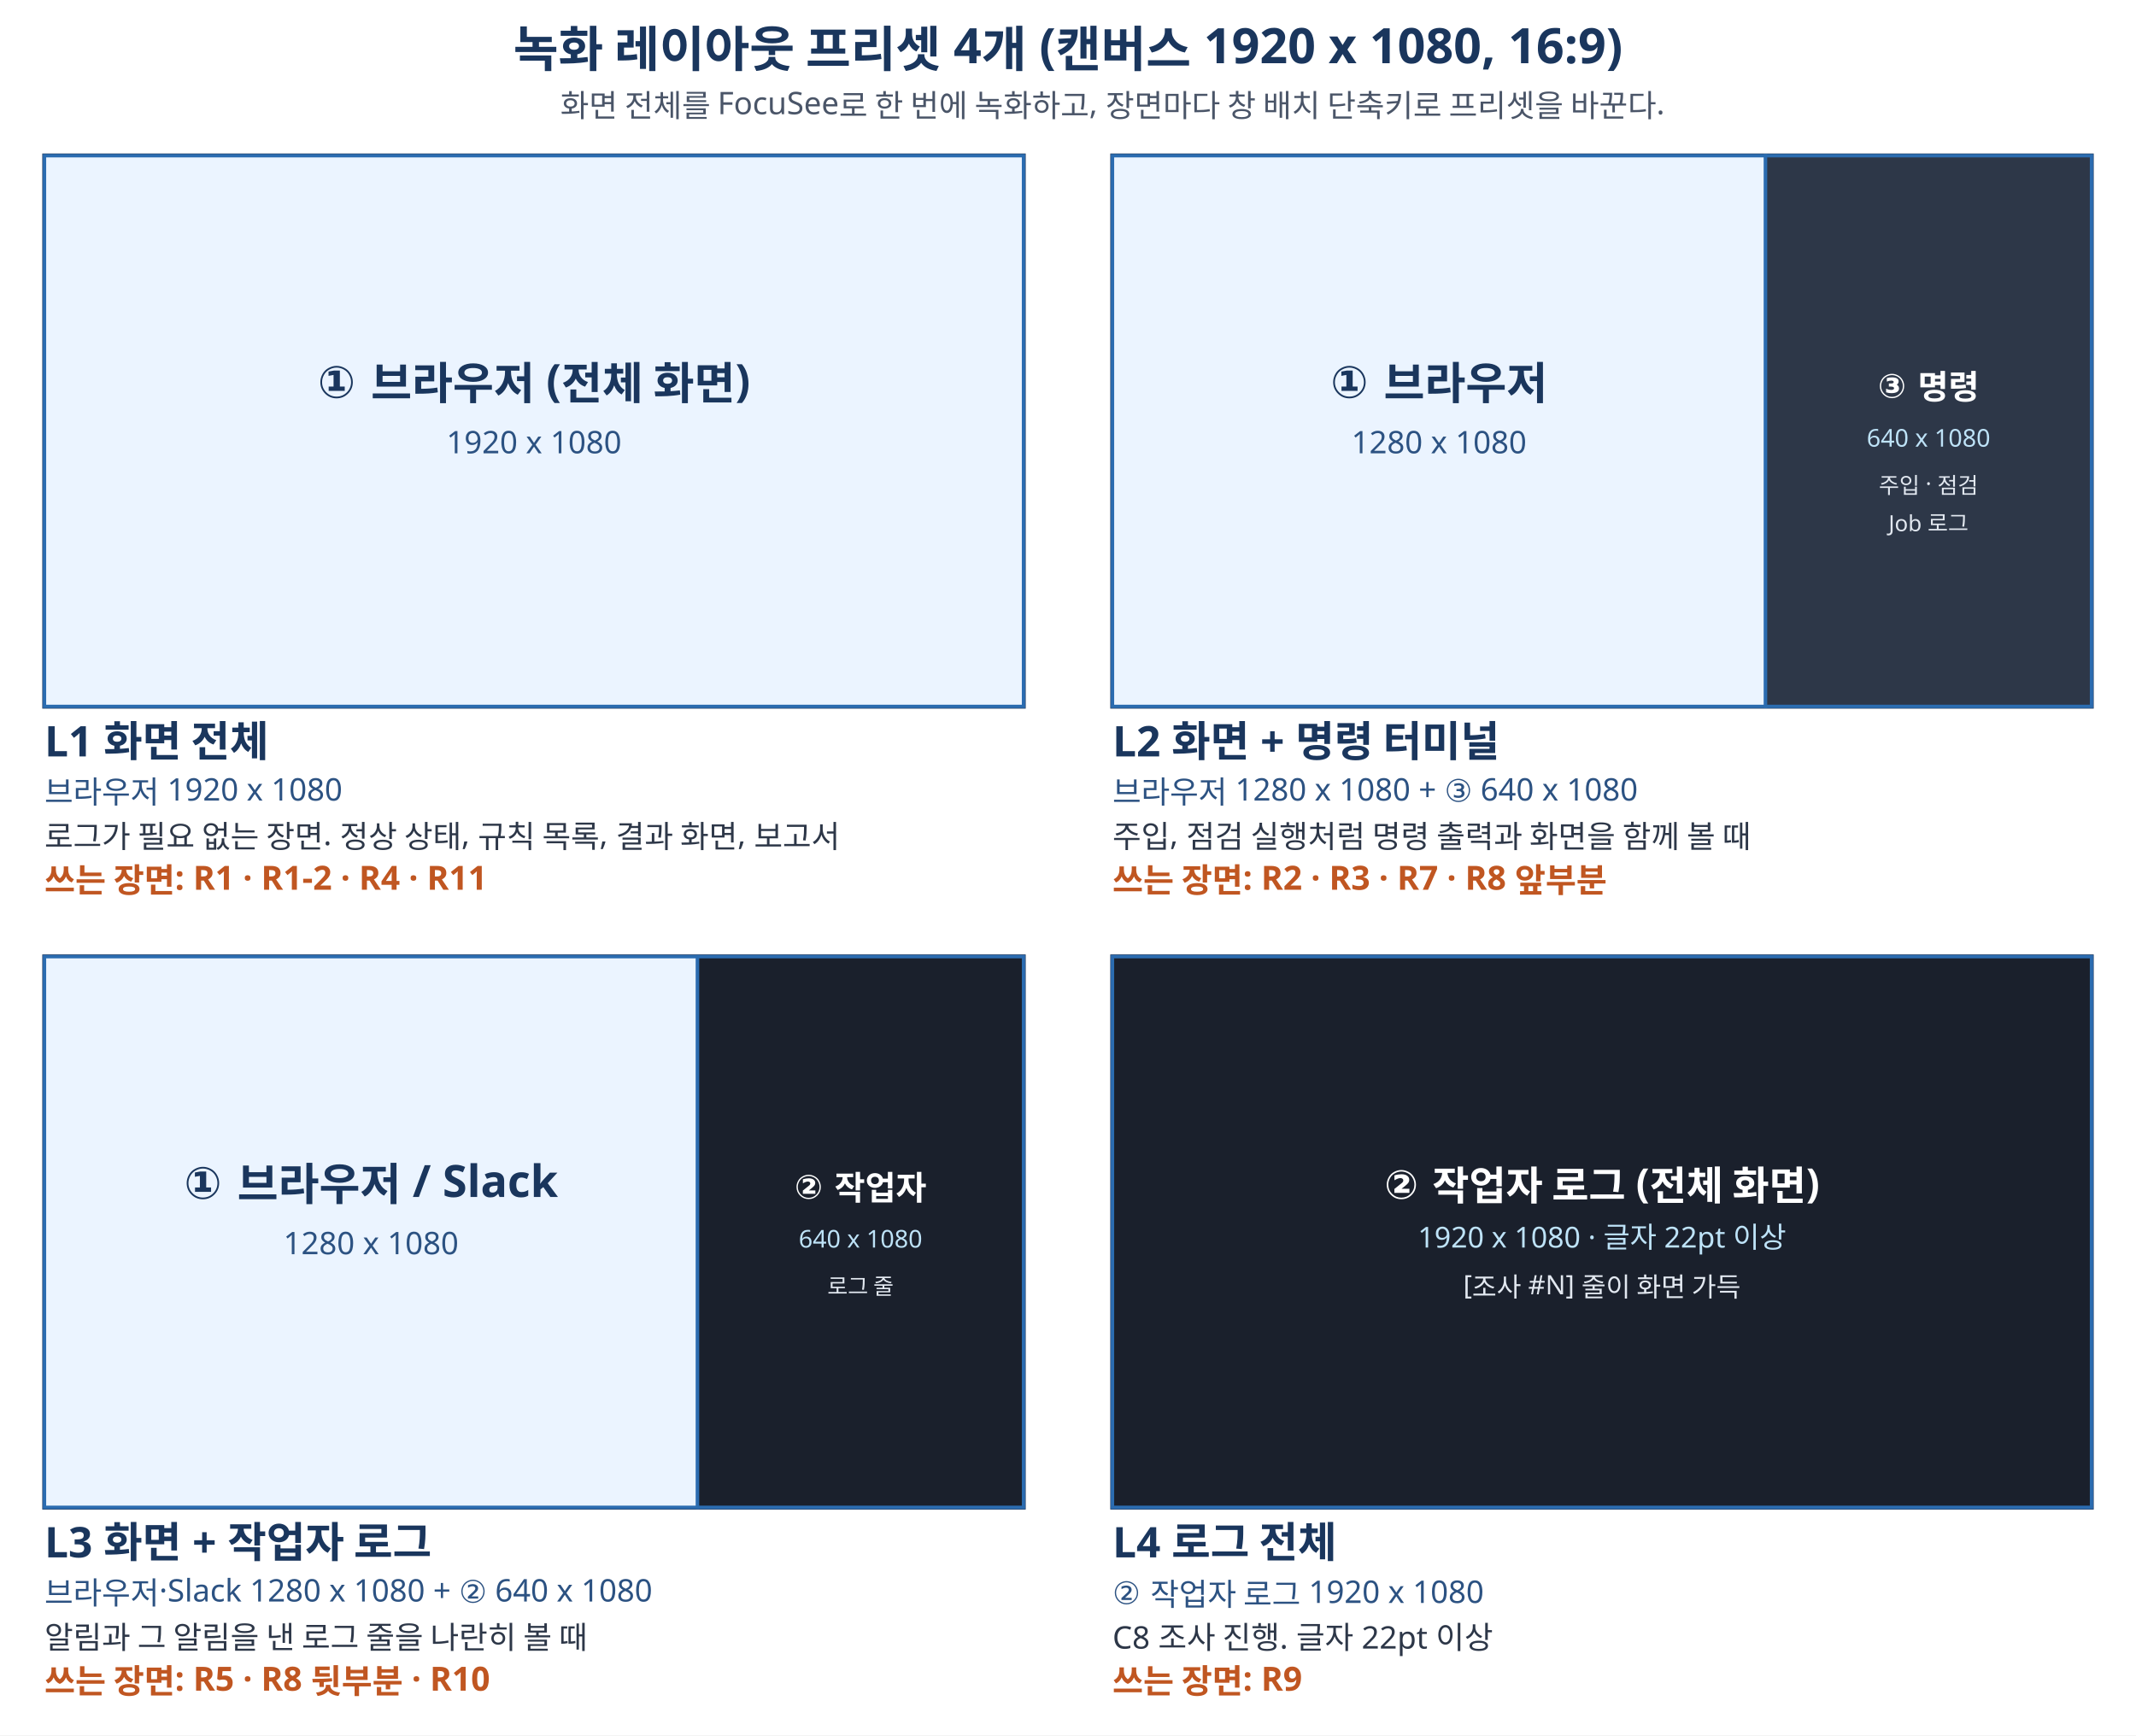
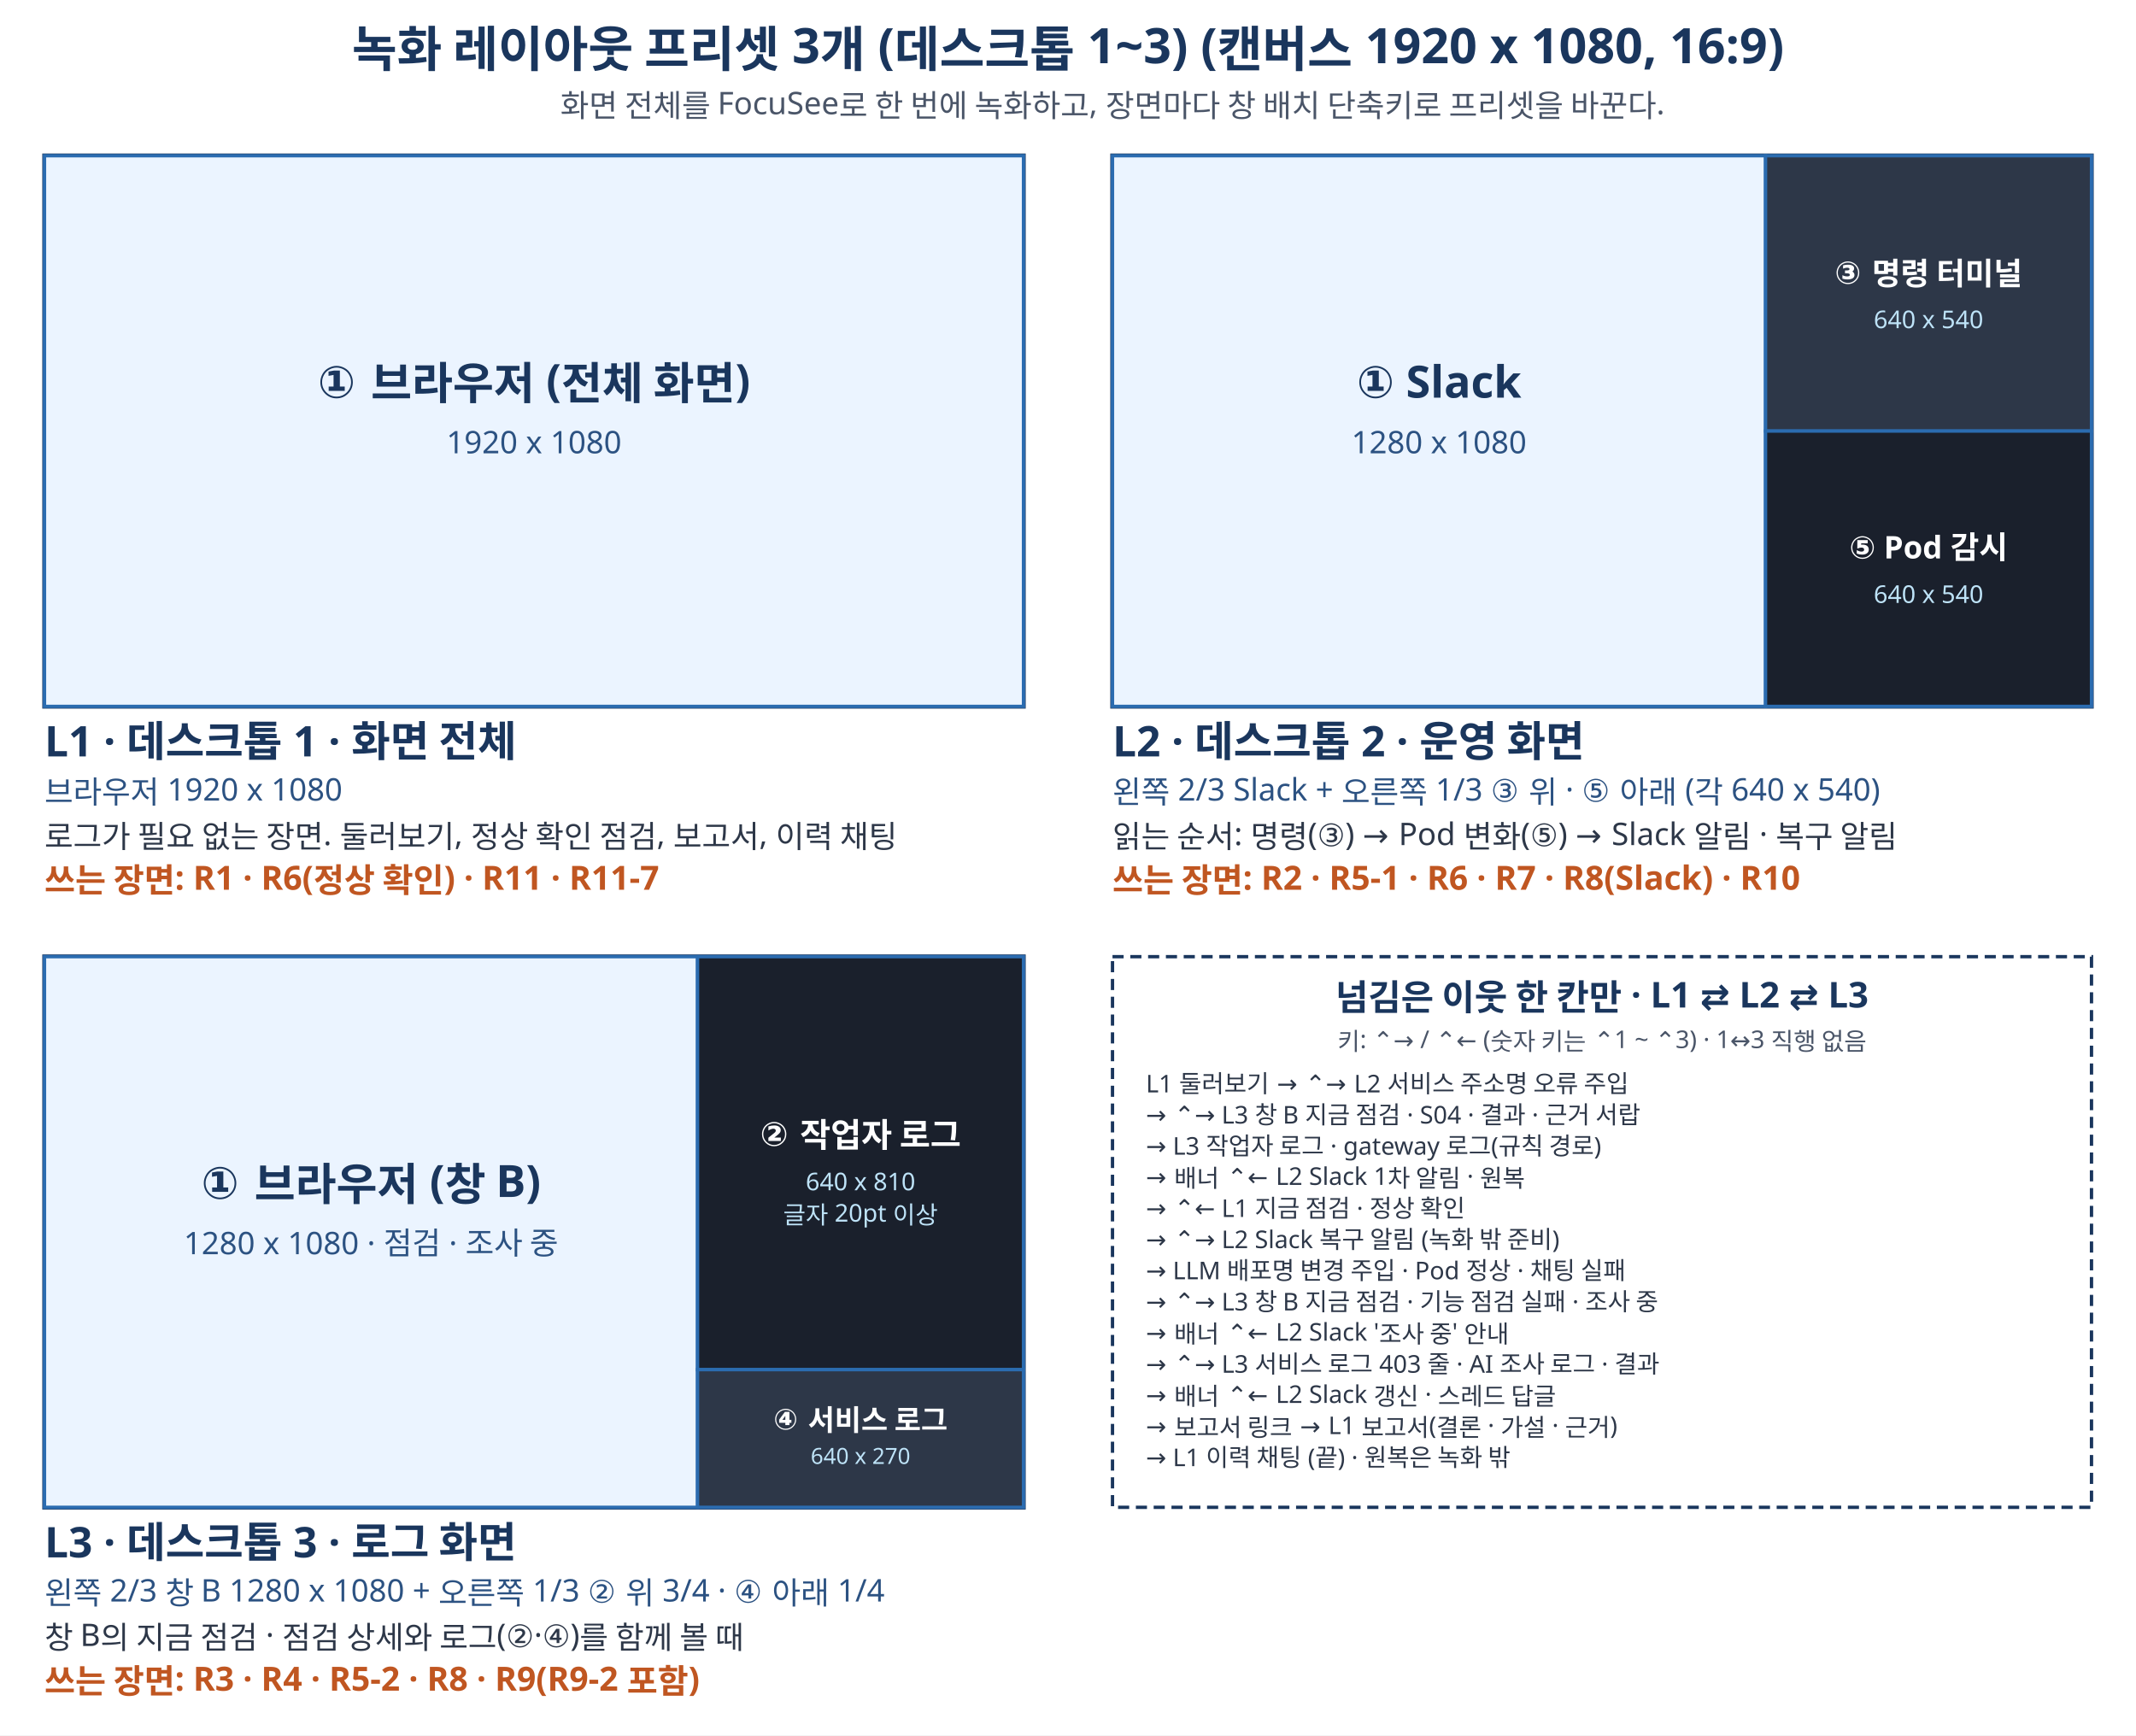
<svg xmlns="http://www.w3.org/2000/svg" viewBox="0 0 1920 1560" width="1920" height="1560" font-family="Apple SD Gothic Neo, Noto Sans KR, sans-serif">
  <rect width="1920" height="1560" fill="#ffffff" />
-   <text x="960" y="60" font-size="44" font-weight="700" fill="#1A365D" text-anchor="middle">녹화 레이아웃 프리셋 4개 (캔버스 1920 x 1080, 16:9)</text>
+   <text x="960" y="60" font-size="44" font-weight="700" fill="#1A365D" text-anchor="middle">녹화 레이아웃 프리셋 3개 (데스크톱 1~3) (캔버스 1920 x 1080, 16:9)</text>
  <text x="1000" y="105" font-size="28" fill="#4A5568" text-anchor="middle">화면 전체를 FocuSee로 한 번에 녹화하고, 장면마다 창 배치 단축키로 프리셋을 바꾼다.</text>
  <g transform="translate(40,140)">
    <rect width="880" height="495" fill="#F7FAFC" stroke="#1A365D" stroke-width="4" />
    <rect x="0" y="0" width="880" height="495" fill="#EBF4FF" stroke="#2B6CB0" stroke-width="3" />
    <text x="440.0" y="217.5" font-size="40" font-weight="700" fill="#1A365D" text-anchor="middle">① 브라우저 (전체 화면)</text>
    <text x="440.0" y="267.5" font-size="28" fill="#2C5282" text-anchor="middle">1920 x 1080</text>
  </g>
-   <text x="40" y="680" font-size="38" font-weight="700" fill="#1A365D">L1 화면 전체</text>
+   <text x="40" y="680" font-size="38" font-weight="700" fill="#1A365D">L1 · 데스크톱 1 · 화면 전체</text>
  <text x="40" y="722" font-size="28" fill="#2C5282">브라우저 1920 x 1080</text>
-   <text x="40" y="762" font-size="28" fill="#2D3748">로그가 필요 없는 장면. 정상 상태, 규칙 목록, 결과 화면, 보고서</text>
-   <text x="40" y="802" font-size="30" font-weight="700" fill="#C05621">쓰는 장면: R1 · R1-2 · R4 · R11</text>
+   <text x="40" y="762" font-size="28" fill="#2D3748">로그가 필요 없는 장면. 둘러보기, 정상 확인 점검, 보고서, 이력 채팅</text>
+   <text x="40" y="802" font-size="30" font-weight="700" fill="#C05621">쓰는 장면: R1 · R6(정상 확인) · R11 · R11-7</text>
  <g transform="translate(1000,140)">
    <rect width="880" height="495" fill="#F7FAFC" stroke="#1A365D" stroke-width="4" />
    <rect x="0" y="0" width="587" height="495" fill="#EBF4FF" stroke="#2B6CB0" stroke-width="3" />
-     <text x="293.5" y="217.5" font-size="40" font-weight="700" fill="#1A365D" text-anchor="middle">① 브라우저</text>
+     <text x="293.5" y="217.5" font-size="40" font-weight="700" fill="#1A365D" text-anchor="middle">① Slack</text>
    <text x="293.5" y="267.5" font-size="28" fill="#2C5282" text-anchor="middle">1280 x 1080</text>
-     <rect x="587" y="0" width="293" height="495" fill="#2D3748" stroke="#2B6CB0" stroke-width="3" />
-     <text x="733.5" y="217.5" font-size="30" font-weight="700" fill="#FFFFFF" text-anchor="middle">③ 명령</text>
-     <text x="733.5" y="261.5" font-size="22" fill="#BEE3F8" text-anchor="middle">640 x 1080</text>
-     <text x="733.5" y="303.5" font-size="20" fill="#E2E8F0" text-anchor="middle">주입 · 점검</text>
-     <text x="733.5" y="337.5" font-size="20" fill="#E2E8F0" text-anchor="middle">Job 로그</text>
+     <rect x="587" y="0" width="293" height="247.5" fill="#2D3748" stroke="#2B6CB0" stroke-width="3" />
+     <text x="733.5" y="115" font-size="28" font-weight="700" fill="#FFFFFF" text-anchor="middle">③ 명령 터미널</text>
+     <text x="733.5" y="155" font-size="22" fill="#BEE3F8" text-anchor="middle">640 x 540</text>
+     <rect x="587" y="247.5" width="293" height="247.5" fill="#1A202C" stroke="#2B6CB0" stroke-width="3" />
+     <text x="733.5" y="362" font-size="28" font-weight="700" fill="#FFFFFF" text-anchor="middle">⑤ Pod 감시</text>
+     <text x="733.5" y="402" font-size="22" fill="#BEE3F8" text-anchor="middle">640 x 540</text>
  </g>
-   <text x="1000" y="680" font-size="38" font-weight="700" fill="#1A365D">L2 화면 + 명령 터미널</text>
-   <text x="1000" y="722" font-size="28" fill="#2C5282">브라우저 1280 x 1080 + ③ 640 x 1080</text>
-   <text x="1000" y="762" font-size="28" fill="#2D3748">주입, 점검 실행처럼 명령 출력과 화면을 함께 볼 때</text>
-   <text x="1000" y="802" font-size="30" font-weight="700" fill="#C05621">쓰는 장면: R2 · R3 · R7 · R8 앞부분</text>
+   <text x="1000" y="680" font-size="38" font-weight="700" fill="#1A365D">L2 · 데스크톱 2 · 운영 화면</text>
+   <text x="1000" y="722" font-size="28" fill="#2C5282">왼쪽 2/3 Slack + 오른쪽 1/3 ③ 위 · ⑤ 아래 (각 640 x 540)</text>
+   <text x="1000" y="762" font-size="28" fill="#2D3748">읽는 순서: 명령(③) → Pod 변화(⑤) → Slack 알림 · 복구 알림</text>
+   <text x="1000" y="802" font-size="30" font-weight="700" fill="#C05621">쓰는 장면: R2 · R5-1 · R6 · R7 · R8(Slack) · R10</text>
  <g transform="translate(40,860)">
    <rect width="880" height="495" fill="#F7FAFC" stroke="#1A365D" stroke-width="4" />
    <rect x="0" y="0" width="587" height="495" fill="#EBF4FF" stroke="#2B6CB0" stroke-width="3" />
-     <text x="293.5" y="217.5" font-size="40" font-weight="700" fill="#1A365D" text-anchor="middle">① 브라우저 / Slack</text>
-     <text x="293.5" y="267.5" font-size="28" fill="#2C5282" text-anchor="middle">1280 x 1080</text>
-     <rect x="587" y="0" width="293" height="495" fill="#1A202C" stroke="#2B6CB0" stroke-width="3" />
-     <text x="733.5" y="217.5" font-size="30" font-weight="700" fill="#FFFFFF" text-anchor="middle">② 작업자</text>
-     <text x="733.5" y="261.5" font-size="22" fill="#BEE3F8" text-anchor="middle">640 x 1080</text>
-     <text x="733.5" y="303.5" font-size="20" fill="#E2E8F0" text-anchor="middle">로그 줄</text>
+     <text x="293.5" y="217.5" font-size="40" font-weight="700" fill="#1A365D" text-anchor="middle">① 브라우저 (창 B)</text>
+     <text x="293.5" y="267.5" font-size="28" fill="#2C5282" text-anchor="middle">1280 x 1080 · 점검 · 조사 중</text>
+     <rect x="587" y="0" width="293" height="371.25" fill="#1A202C" stroke="#2B6CB0" stroke-width="3" />
+     <text x="733.5" y="170" font-size="30" font-weight="700" fill="#FFFFFF" text-anchor="middle">② 작업자 로그</text>
+     <text x="733.5" y="210" font-size="22" fill="#BEE3F8" text-anchor="middle">640 x 810</text>
+     <text x="733.5" y="240" font-size="22" fill="#BEE3F8" text-anchor="middle">글자 20pt 이상</text>
+     <rect x="587" y="371.25" width="293" height="123.75" fill="#2D3748" stroke="#2B6CB0" stroke-width="3" />
+     <text x="733.5" y="425" font-size="26" font-weight="700" fill="#FFFFFF" text-anchor="middle">④ 서비스 로그</text>
+     <text x="733.5" y="456" font-size="20" fill="#BEE3F8" text-anchor="middle">640 x 270</text>
  </g>
-   <text x="40" y="1400" font-size="38" font-weight="700" fill="#1A365D">L3 화면 + 작업자 로그</text>
-   <text x="40" y="1442" font-size="28" fill="#2C5282">브라우저·Slack 1280 x 1080 + ② 640 x 1080</text>
-   <text x="40" y="1482" font-size="28" fill="#2D3748">알림과 그 알림을 낸 로그 줄을 나란히 볼 때</text>
-   <text x="40" y="1522" font-size="30" font-weight="700" fill="#C05621">쓰는 장면: R5 · R8 뒷부분 · R10</text>
+   <text x="40" y="1400" font-size="38" font-weight="700" fill="#1A365D">L3 · 데스크톱 3 · 로그 화면</text>
+   <text x="40" y="1442" font-size="28" fill="#2C5282">왼쪽 2/3 창 B 1280 x 1080 + 오른쪽 1/3 ② 위 3/4 · ④ 아래 1/4</text>
+   <text x="40" y="1482" font-size="28" fill="#2D3748">창 B의 지금 점검 · 점검 상세와 로그(②·④)를 함께 볼 때</text>
+   <text x="40" y="1522" font-size="30" font-weight="700" fill="#C05621">쓰는 장면: R3 · R4 · R5-2 · R8 · R9(R9-2 포함)</text>
  <g transform="translate(1000,860)">
-     <rect width="880" height="495" fill="#F7FAFC" stroke="#1A365D" stroke-width="4" />
-     <rect x="0" y="0" width="880" height="495" fill="#1A202C" stroke="#2B6CB0" stroke-width="3" />
-     <text x="440.0" y="217.5" font-size="36" font-weight="700" fill="#FFFFFF" text-anchor="middle">② 작업자 로그 (전체 화면)</text>
-     <text x="440.0" y="261.5" font-size="26" fill="#BEE3F8" text-anchor="middle">1920 x 1080 · 글자 22pt 이상</text>
-     <text x="440.0" y="303.5" font-size="24" fill="#E2E8F0" text-anchor="middle">[조사 #N] 줄이 화면 가득</text>
+     <rect width="880" height="495" fill="#FFFFFF" stroke="#1A365D" stroke-width="3" stroke-dasharray="10 6" />
+     <text x="440" y="48" font-size="32" font-weight="700" fill="#1A365D" text-anchor="middle">넘김은 이웃 한 칸만 · L1 ⇄ L2 ⇄ L3</text>
+     <text x="440" y="84" font-size="22" fill="#4A5568" text-anchor="middle">키: ⌃→ / ⌃←  (숫자 키는 ⌃1 ~ ⌃3) · 1↔3 직행 없음</text>
+     <text x="30" y="122" font-size="22" fill="#2D3748">L1 둘러보기 → ⌃→ L2 서비스 주소명 오류 주입</text>
+     <text x="30" y="150" font-size="22" fill="#2D3748">→ ⌃→ L3 창 B 지금 점검 · S04 · 결과 · 근거 서랍</text>
+     <text x="30" y="178" font-size="22" fill="#2D3748">→ L3 작업자 로그 · gateway 로그(규칙 경로)</text>
+     <text x="30" y="206" font-size="22" fill="#2D3748">→ 배너 ⌃← L2 Slack 1차 알림 · 원복</text>
+     <text x="30" y="234" font-size="22" fill="#2D3748">→ ⌃← L1 지금 점검 · 정상 확인</text>
+     <text x="30" y="262" font-size="22" fill="#2D3748">→ ⌃→ L2 Slack 복구 알림 (녹화 밖 준비)</text>
+     <text x="30" y="290" font-size="22" fill="#2D3748">→ LLM 배포명 변경 주입 · Pod 정상 · 채팅 실패</text>
+     <text x="30" y="318" font-size="22" fill="#2D3748">→ ⌃→ L3 창 B 지금 점검 · 기능 점검 실패 · 조사 중</text>
+     <text x="30" y="346" font-size="22" fill="#2D3748">→ 배너 ⌃← L2 Slack '조사 중' 안내</text>
+     <text x="30" y="374" font-size="22" fill="#2D3748">→ ⌃→ L3 서비스 로그 403 줄 · AI 조사 로그 · 결과</text>
+     <text x="30" y="402" font-size="22" fill="#2D3748">→ 배너 ⌃← L2 Slack 갱신 · 스레드 답글</text>
+     <text x="30" y="430" font-size="22" fill="#2D3748">→ 보고서 링크 → L1 보고서(결론 · 가설 · 근거)</text>
+     <text x="30" y="458" font-size="22" fill="#2D3748">→ L1 이력 채팅 (끝) · 원복은 녹화 밖</text>
  </g>
-   <text x="1000" y="1400" font-size="38" font-weight="700" fill="#1A365D">L4 로그 전체</text>
-   <text x="1000" y="1442" font-size="28" fill="#2C5282">② 작업자 로그 1920 x 1080</text>
-   <text x="1000" y="1482" font-size="28" fill="#2D3748">C8 조사 진행. 글자 22pt 이상</text>
-   <text x="1000" y="1522" font-size="30" font-weight="700" fill="#C05621">쓰는 장면: R9</text>
</svg>
